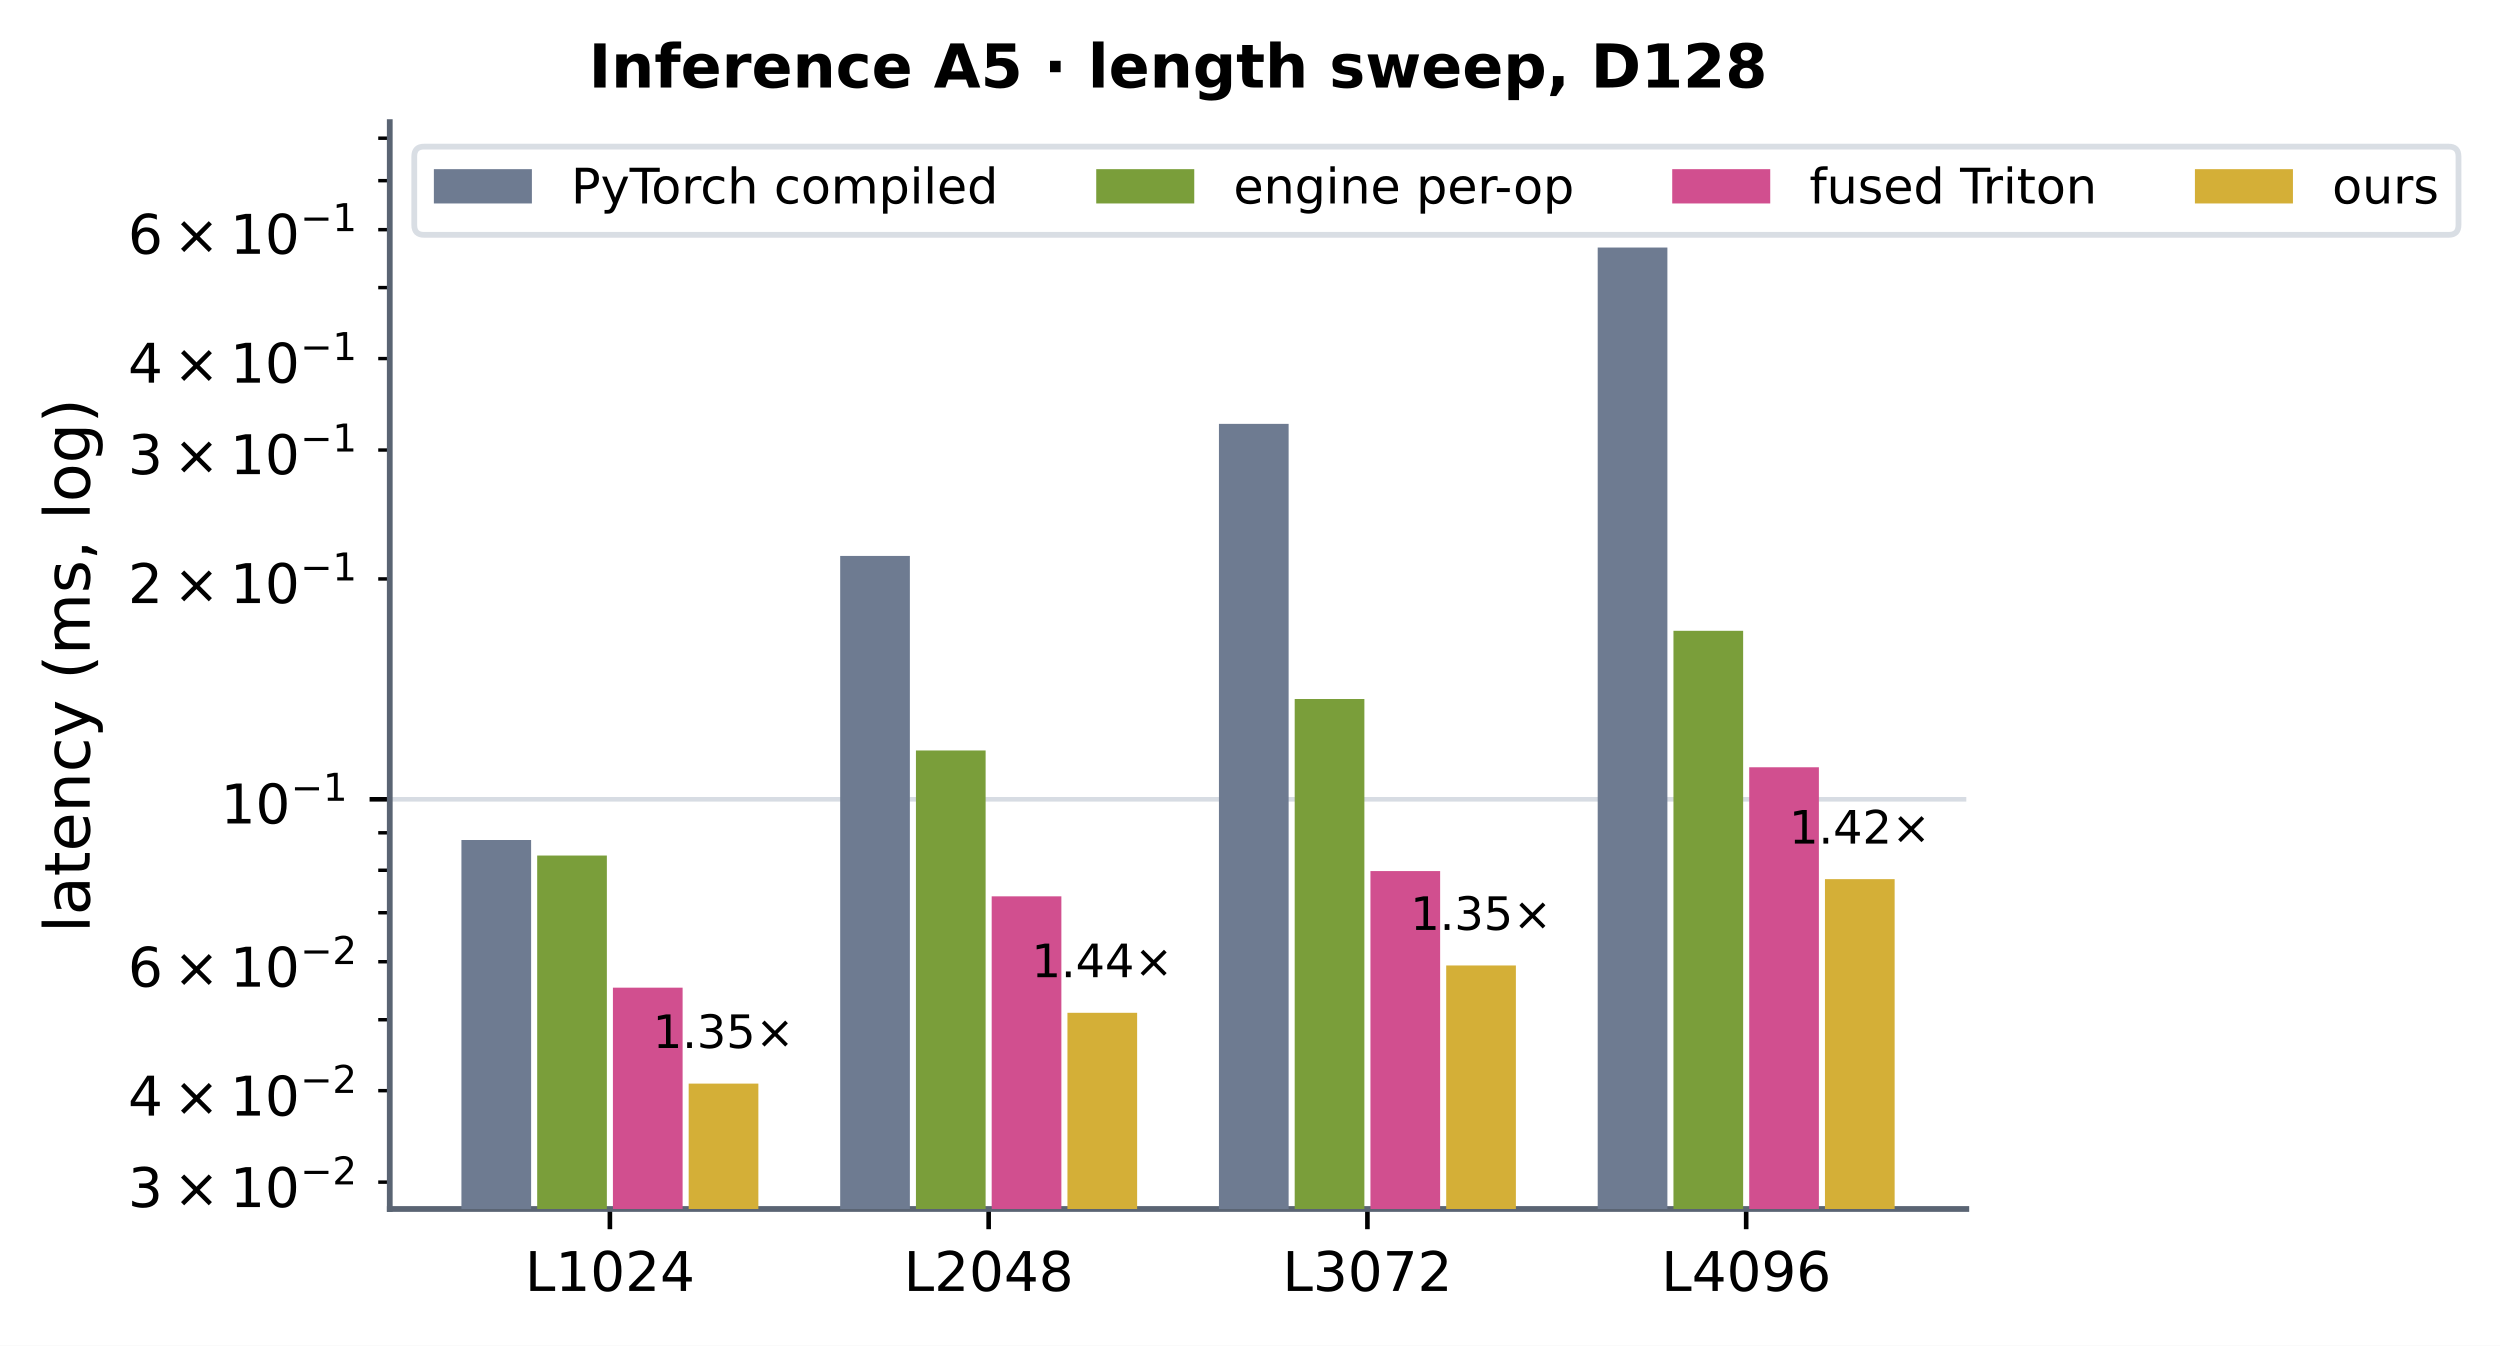
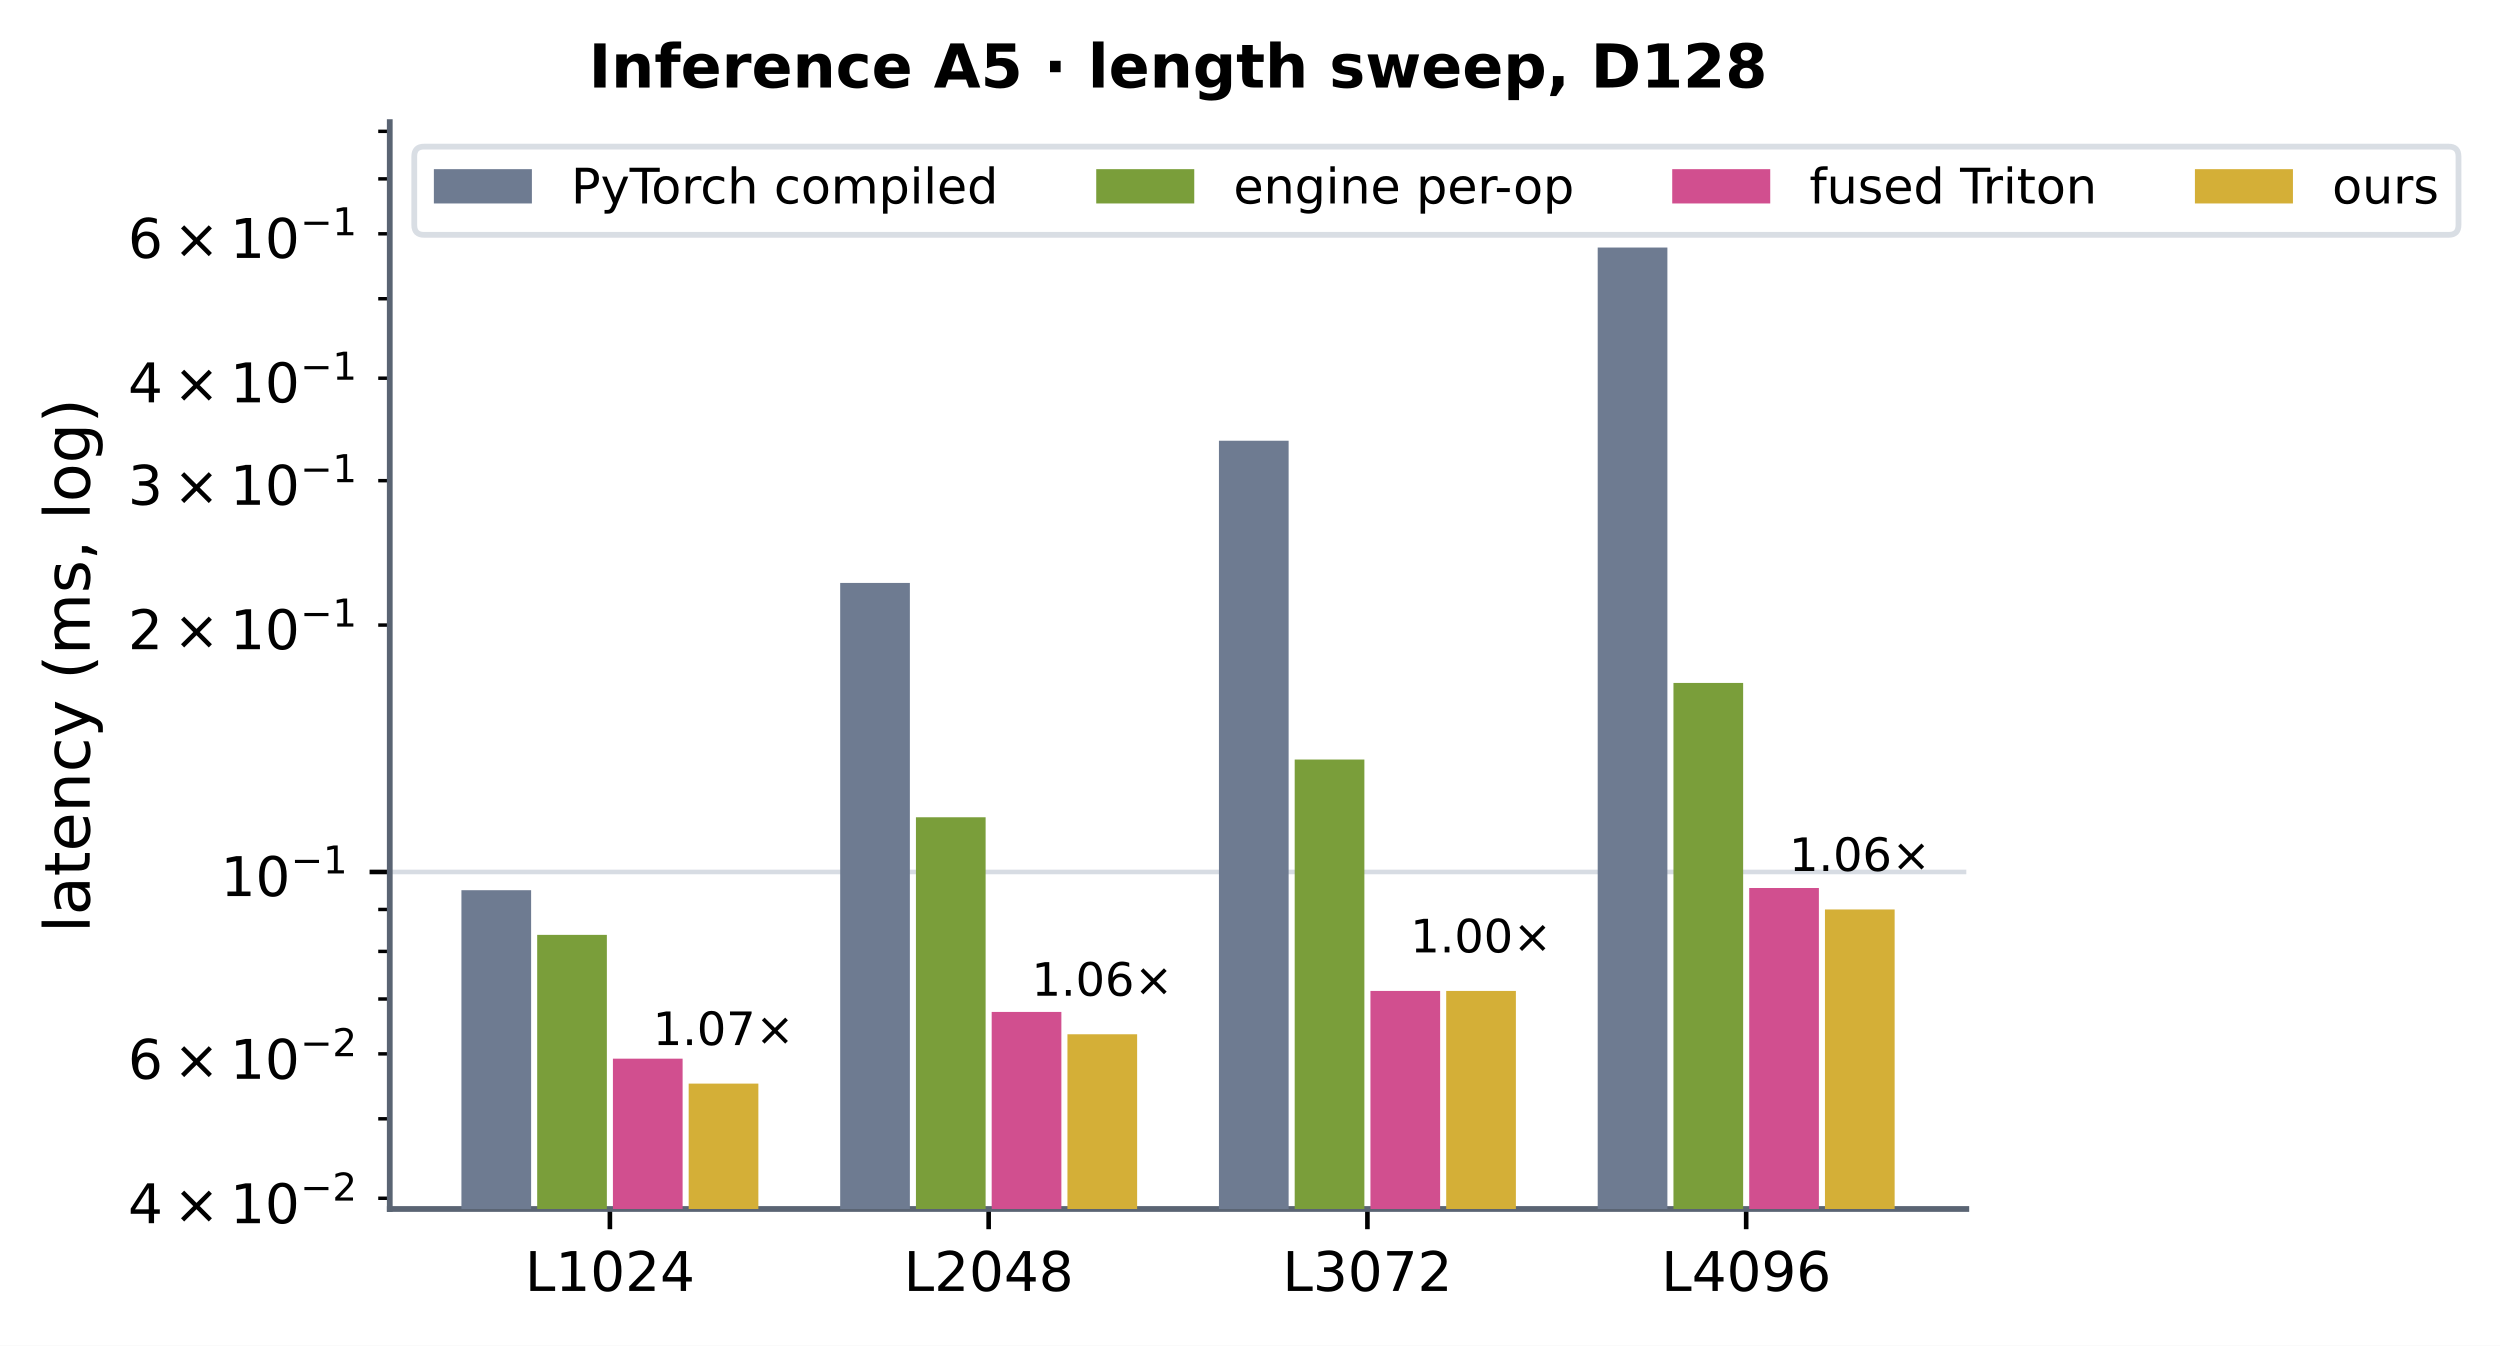
<svg xmlns="http://www.w3.org/2000/svg" xmlns:xlink="http://www.w3.org/1999/xlink" width="433.574pt" height="233.374pt" viewBox="0 0 433.574 233.374" version="1.1">
  <defs>
    <style type="text/css">*{stroke-linejoin: round; stroke-linecap: butt}</style>
  </defs>
  <g id="figure_1">
    <g id="patch_1">
      <path d="M 0 233.374  L 433.574 233.374  L 433.574 0  L 0 0  z " style="fill: #ffffff" />
    </g>
    <g id="axes_1">
      <g id="patch_2">
        <path d="M 67.596 209.674  L 341.016 209.674  L 341.016 21.178  L 67.596 21.178  z " style="fill: #ffffff" />
      </g>
      <g id="matplotlib.axis_1">
        <g id="xtick_1">
          <g id="line2d_1">
            <defs>
-               <path id="m8ce3b76867" d="M 0 0  L 0 3.5  " style="stroke: #000000; stroke-width: 0.8" />
+               <path id="mba4ddd380f" d="M 0 0  L 0 3.5  " style="stroke: #000000; stroke-width: 0.8" />
            </defs>
            <g>
-               <use xlink:href="#m8ce3b76867" x="105.774" y="209.674" style="stroke: #000000; stroke-width: 0.8" />
+               <use xlink:href="#mba4ddd380f" x="105.774" y="209.674" style="stroke: #000000; stroke-width: 0.8" />
            </g>
          </g>
          <g id="text_1">
            <text style="font-size: 9.5px; font-family: 'DejaVu Sans', 'Arial', 'Helvetica', sans-serif; text-anchor: middle" x="105.774" y="223.892" transform="rotate(-0 105.7738 223.8921)">L1024</text>
          </g>
        </g>
        <g id="xtick_2">
          <g id="line2d_2">
            <g>
-               <use xlink:href="#m8ce3b76867" x="171.462" y="209.674" style="stroke: #000000; stroke-width: 0.8" />
+               <use xlink:href="#mba4ddd380f" x="171.462" y="209.674" style="stroke: #000000; stroke-width: 0.8" />
            </g>
          </g>
          <g id="text_2">
            <text style="font-size: 9.5px; font-family: 'DejaVu Sans', 'Arial', 'Helvetica', sans-serif; text-anchor: middle" x="171.462" y="223.892" transform="rotate(-0 171.4618 223.8921)">L2048</text>
          </g>
        </g>
        <g id="xtick_3">
          <g id="line2d_3">
            <g>
-               <use xlink:href="#m8ce3b76867" x="237.15" y="209.674" style="stroke: #000000; stroke-width: 0.8" />
+               <use xlink:href="#mba4ddd380f" x="237.15" y="209.674" style="stroke: #000000; stroke-width: 0.8" />
            </g>
          </g>
          <g id="text_3">
            <text style="font-size: 9.5px; font-family: 'DejaVu Sans', 'Arial', 'Helvetica', sans-serif; text-anchor: middle" x="237.15" y="223.892" transform="rotate(-0 237.1499 223.8921)">L3072</text>
          </g>
        </g>
        <g id="xtick_4">
          <g id="line2d_4">
            <g>
-               <use xlink:href="#m8ce3b76867" x="302.838" y="209.674" style="stroke: #000000; stroke-width: 0.8" />
+               <use xlink:href="#mba4ddd380f" x="302.838" y="209.674" style="stroke: #000000; stroke-width: 0.8" />
            </g>
          </g>
          <g id="text_4">
            <text style="font-size: 9.5px; font-family: 'DejaVu Sans', 'Arial', 'Helvetica', sans-serif; text-anchor: middle" x="302.838" y="223.892" transform="rotate(-0 302.838 223.8921)">L4096</text>
          </g>
        </g>
      </g>
      <g id="matplotlib.axis_2">
        <g id="ytick_1">
          <g id="line2d_5">
-             <path d="M 67.596 138.627  L 341.016 138.627  " clip-path="url(#p21fe4347f9)" style="fill: none; stroke: #d7dce3; stroke-width: 0.8; stroke-linecap: square" />
+             <path d="M 67.596 151.221  L 341.016 151.221  " clip-path="url(#p8aa33de4eb)" style="fill: none; stroke: #d7dce3; stroke-width: 0.8; stroke-linecap: square" />
          </g>
          <g id="line2d_6">
            <defs>
-               <path id="md8e9882c4d" d="M 0 0  L -3.5 0  " style="stroke: #000000; stroke-width: 0.8" />
+               <path id="m85ea1cc5e8" d="M 0 0  L -3.5 0  " style="stroke: #000000; stroke-width: 0.8" />
            </defs>
            <g>
-               <use xlink:href="#md8e9882c4d" x="67.596" y="138.627" style="stroke: #000000; stroke-width: 0.8" />
+               <use xlink:href="#m85ea1cc5e8" x="67.596" y="151.221" style="stroke: #000000; stroke-width: 0.8" />
            </g>
          </g>
          <g id="text_5">
-             <g transform="translate(38.27086 143.0443)">
+             <g transform="translate(38.27086 155.6386)">
              <text>
                <tspan x="0" y="-0.231" style="font-size: 9.5px; font-family: 'DejaVu Sans'">1</tspan>
                <tspan x="6.044" y="-0.231" style="font-size: 9.5px; font-family: 'DejaVu Sans'">0</tspan>
                <tspan x="12.179" y="-4.155" style="font-size: 6.65px; font-family: 'DejaVu Sans'">−</tspan>
                <tspan x="17.751" y="-4.155" style="font-size: 6.65px; font-family: 'DejaVu Sans'">1</tspan>
              </text>
            </g>
          </g>
        </g>
        <g id="ytick_2">
          <g id="line2d_7">
            <defs>
-               <path id="maa57a92a1e" d="M 0 0  L -2 0  " style="stroke: #000000; stroke-width: 0.6" />
+               <path id="meee056a274" d="M 0 0  L -2 0  " style="stroke: #000000; stroke-width: 0.6" />
            </defs>
            <g>
-               <use xlink:href="#maa57a92a1e" x="67.596" y="205.015" style="stroke: #000000; stroke-width: 0.6" />
+               <use xlink:href="#meee056a274" x="67.596" y="207.82" style="stroke: #000000; stroke-width: 0.6" />
            </g>
          </g>
          <g id="text_6">
-             <g transform="translate(22.20086 209.4797)">
-               <text>
-                 <tspan x="0" y="-0.144" style="font-size: 9.5px; font-family: 'DejaVu Sans'">3</tspan>
-                 <tspan x="7.895" y="-0.144" style="font-size: 9.5px; font-family: 'DejaVu Sans'">×</tspan>
-                 <tspan x="17.706" y="-0.144" style="font-size: 9.5px; font-family: 'DejaVu Sans'">1</tspan>
-                 <tspan x="23.75" y="-0.144" style="font-size: 9.5px; font-family: 'DejaVu Sans'">0</tspan>
-                 <tspan x="29.885" y="-4.067" style="font-size: 6.65px; font-family: 'DejaVu Sans'">−</tspan>
-                 <tspan x="35.457" y="-4.067" style="font-size: 6.65px; font-family: 'DejaVu Sans'">2</tspan>
-               </text>
-             </g>
-           </g>
-         </g>
-         <g id="ytick_3">
-           <g id="line2d_8">
-             <g>
-               <use xlink:href="#maa57a92a1e" x="67.596" y="189.152" style="stroke: #000000; stroke-width: 0.6" />
-             </g>
-           </g>
-           <g id="text_7">
-             <g transform="translate(22.20086 193.6167)">
+             <g transform="translate(22.20086 212.2847)">
              <text>
                <tspan x="0" y="-0.144" style="font-size: 9.5px; font-family: 'DejaVu Sans'">4</tspan>
                <tspan x="7.895" y="-0.144" style="font-size: 9.5px; font-family: 'DejaVu Sans'">×</tspan>
                <tspan x="17.706" y="-0.144" style="font-size: 9.5px; font-family: 'DejaVu Sans'">1</tspan>
                <tspan x="23.75" y="-0.144" style="font-size: 9.5px; font-family: 'DejaVu Sans'">0</tspan>
                <tspan x="29.885" y="-4.067" style="font-size: 6.65px; font-family: 'DejaVu Sans'">−</tspan>
                <tspan x="35.457" y="-4.067" style="font-size: 6.65px; font-family: 'DejaVu Sans'">2</tspan>
              </text>
            </g>
          </g>
        </g>
+         <g id="ytick_3">
+           <g id="line2d_8">
+             <g>
+               <use xlink:href="#meee056a274" x="67.596" y="194.036" style="stroke: #000000; stroke-width: 0.6" />
+             </g>
+           </g>
+         </g>
        <g id="ytick_4">
          <g id="line2d_9">
            <g>
-               <use xlink:href="#maa57a92a1e" x="67.596" y="176.847" style="stroke: #000000; stroke-width: 0.6" />
-             </g>
-           </g>
-         </g>
-         <g id="ytick_5">
-           <g id="line2d_10">
-             <g>
-               <use xlink:href="#maa57a92a1e" x="67.596" y="166.794" style="stroke: #000000; stroke-width: 0.6" />
-             </g>
-           </g>
-           <g id="text_8">
-             <g transform="translate(22.20086 171.2591)">
+               <use xlink:href="#meee056a274" x="67.596" y="182.774" style="stroke: #000000; stroke-width: 0.6" />
+             </g>
+           </g>
+           <g id="text_7">
+             <g transform="translate(22.20086 187.2394)">
              <text>
                <tspan x="0" y="-0.144" style="font-size: 9.5px; font-family: 'DejaVu Sans'">6</tspan>
                <tspan x="7.895" y="-0.144" style="font-size: 9.5px; font-family: 'DejaVu Sans'">×</tspan>
                <tspan x="17.706" y="-0.144" style="font-size: 9.5px; font-family: 'DejaVu Sans'">1</tspan>
                <tspan x="23.75" y="-0.144" style="font-size: 9.5px; font-family: 'DejaVu Sans'">0</tspan>
                <tspan x="29.885" y="-4.067" style="font-size: 6.65px; font-family: 'DejaVu Sans'">−</tspan>
                <tspan x="35.457" y="-4.067" style="font-size: 6.65px; font-family: 'DejaVu Sans'">2</tspan>
              </text>
            </g>
          </g>
        </g>
+         <g id="ytick_5">
+           <g id="line2d_10">
+             <g>
+               <use xlink:href="#meee056a274" x="67.596" y="173.253" style="stroke: #000000; stroke-width: 0.6" />
+             </g>
+           </g>
+         </g>
        <g id="ytick_6">
          <g id="line2d_11">
            <g>
-               <use xlink:href="#maa57a92a1e" x="67.596" y="158.294" style="stroke: #000000; stroke-width: 0.6" />
+               <use xlink:href="#meee056a274" x="67.596" y="165.005" style="stroke: #000000; stroke-width: 0.6" />
            </g>
          </g>
        </g>
        <g id="ytick_7">
          <g id="line2d_12">
            <g>
-               <use xlink:href="#maa57a92a1e" x="67.596" y="150.931" style="stroke: #000000; stroke-width: 0.6" />
+               <use xlink:href="#meee056a274" x="67.596" y="157.729" style="stroke: #000000; stroke-width: 0.6" />
            </g>
          </g>
        </g>
        <g id="ytick_8">
          <g id="line2d_13">
            <g>
-               <use xlink:href="#maa57a92a1e" x="67.596" y="144.436" style="stroke: #000000; stroke-width: 0.6" />
-             </g>
-           </g>
-         </g>
-         <g id="ytick_9">
-           <g id="line2d_14">
-             <g>
-               <use xlink:href="#maa57a92a1e" x="67.596" y="100.406" style="stroke: #000000; stroke-width: 0.6" />
-             </g>
-           </g>
-           <g id="text_9">
-             <g transform="translate(22.20086 104.8237)">
+               <use xlink:href="#meee056a274" x="67.596" y="108.406" style="stroke: #000000; stroke-width: 0.6" />
+             </g>
+           </g>
+           <g id="text_8">
+             <g transform="translate(22.20086 112.8235)">
              <text>
                <tspan x="0" y="-0.231" style="font-size: 9.5px; font-family: 'DejaVu Sans'">2</tspan>
                <tspan x="7.895" y="-0.231" style="font-size: 9.5px; font-family: 'DejaVu Sans'">×</tspan>
                <tspan x="17.706" y="-0.231" style="font-size: 9.5px; font-family: 'DejaVu Sans'">1</tspan>
                <tspan x="23.75" y="-0.231" style="font-size: 9.5px; font-family: 'DejaVu Sans'">0</tspan>
                <tspan x="29.885" y="-4.155" style="font-size: 6.65px; font-family: 'DejaVu Sans'">−</tspan>
                <tspan x="35.457" y="-4.155" style="font-size: 6.65px; font-family: 'DejaVu Sans'">1</tspan>
              </text>
            </g>
          </g>
        </g>
-         <g id="ytick_10">
-           <g id="line2d_15">
-             <g>
-               <use xlink:href="#maa57a92a1e" x="67.596" y="78.049" style="stroke: #000000; stroke-width: 0.6" />
-             </g>
-           </g>
-           <g id="text_10">
-             <g transform="translate(22.20086 82.46612)">
+         <g id="ytick_9">
+           <g id="line2d_14">
+             <g>
+               <use xlink:href="#meee056a274" x="67.596" y="83.361" style="stroke: #000000; stroke-width: 0.6" />
+             </g>
+           </g>
+           <g id="text_9">
+             <g transform="translate(22.20086 87.77824)">
              <text>
                <tspan x="0" y="-0.231" style="font-size: 9.5px; font-family: 'DejaVu Sans'">3</tspan>
                <tspan x="7.895" y="-0.231" style="font-size: 9.5px; font-family: 'DejaVu Sans'">×</tspan>
                <tspan x="17.706" y="-0.231" style="font-size: 9.5px; font-family: 'DejaVu Sans'">1</tspan>
                <tspan x="23.75" y="-0.231" style="font-size: 9.5px; font-family: 'DejaVu Sans'">0</tspan>
                <tspan x="29.885" y="-4.155" style="font-size: 6.65px; font-family: 'DejaVu Sans'">−</tspan>
                <tspan x="35.457" y="-4.155" style="font-size: 6.65px; font-family: 'DejaVu Sans'">1</tspan>
              </text>
            </g>
          </g>
        </g>
-         <g id="ytick_11">
-           <g id="line2d_16">
-             <g>
-               <use xlink:href="#maa57a92a1e" x="67.596" y="62.186" style="stroke: #000000; stroke-width: 0.6" />
-             </g>
-           </g>
-           <g id="text_11">
-             <g transform="translate(22.20086 66.60314)">
+         <g id="ytick_10">
+           <g id="line2d_15">
+             <g>
+               <use xlink:href="#meee056a274" x="67.596" y="65.591" style="stroke: #000000; stroke-width: 0.6" />
+             </g>
+           </g>
+           <g id="text_10">
+             <g transform="translate(22.20086 70.00836)">
              <text>
                <tspan x="0" y="-0.231" style="font-size: 9.5px; font-family: 'DejaVu Sans'">4</tspan>
                <tspan x="7.895" y="-0.231" style="font-size: 9.5px; font-family: 'DejaVu Sans'">×</tspan>
                <tspan x="17.706" y="-0.231" style="font-size: 9.5px; font-family: 'DejaVu Sans'">1</tspan>
                <tspan x="23.75" y="-0.231" style="font-size: 9.5px; font-family: 'DejaVu Sans'">0</tspan>
                <tspan x="29.885" y="-4.155" style="font-size: 6.65px; font-family: 'DejaVu Sans'">−</tspan>
                <tspan x="35.457" y="-4.155" style="font-size: 6.65px; font-family: 'DejaVu Sans'">1</tspan>
              </text>
            </g>
          </g>
        </g>
+         <g id="ytick_11">
+           <g id="line2d_16">
+             <g>
+               <use xlink:href="#meee056a274" x="67.596" y="51.807" style="stroke: #000000; stroke-width: 0.6" />
+             </g>
+           </g>
+         </g>
        <g id="ytick_12">
          <g id="line2d_17">
            <g>
-               <use xlink:href="#maa57a92a1e" x="67.596" y="49.881" style="stroke: #000000; stroke-width: 0.6" />
-             </g>
-           </g>
-         </g>
-         <g id="ytick_13">
-           <g id="line2d_18">
-             <g>
-               <use xlink:href="#maa57a92a1e" x="67.596" y="39.828" style="stroke: #000000; stroke-width: 0.6" />
-             </g>
-           </g>
-           <g id="text_12">
-             <g transform="translate(22.20086 44.24552)">
+               <use xlink:href="#meee056a274" x="67.596" y="40.546" style="stroke: #000000; stroke-width: 0.6" />
+             </g>
+           </g>
+           <g id="text_11">
+             <g transform="translate(22.20086 44.96311)">
              <text>
                <tspan x="0" y="-0.231" style="font-size: 9.5px; font-family: 'DejaVu Sans'">6</tspan>
                <tspan x="7.895" y="-0.231" style="font-size: 9.5px; font-family: 'DejaVu Sans'">×</tspan>
                <tspan x="17.706" y="-0.231" style="font-size: 9.5px; font-family: 'DejaVu Sans'">1</tspan>
                <tspan x="23.75" y="-0.231" style="font-size: 9.5px; font-family: 'DejaVu Sans'">0</tspan>
                <tspan x="29.885" y="-4.155" style="font-size: 6.65px; font-family: 'DejaVu Sans'">−</tspan>
                <tspan x="35.457" y="-4.155" style="font-size: 6.65px; font-family: 'DejaVu Sans'">1</tspan>
              </text>
            </g>
          </g>
        </g>
+         <g id="ytick_13">
+           <g id="line2d_18">
+             <g>
+               <use xlink:href="#meee056a274" x="67.596" y="31.024" style="stroke: #000000; stroke-width: 0.6" />
+             </g>
+           </g>
+         </g>
        <g id="ytick_14">
          <g id="line2d_19">
            <g>
-               <use xlink:href="#maa57a92a1e" x="67.596" y="31.328" style="stroke: #000000; stroke-width: 0.6" />
-             </g>
-           </g>
-         </g>
-         <g id="ytick_15">
-           <g id="line2d_20">
-             <g>
-               <use xlink:href="#maa57a92a1e" x="67.596" y="23.965" style="stroke: #000000; stroke-width: 0.6" />
-             </g>
-           </g>
-         </g>
-         <g id="text_13">
+               <use xlink:href="#meee056a274" x="67.596" y="22.776" style="stroke: #000000; stroke-width: 0.6" />
+             </g>
+           </g>
+         </g>
+         <g id="text_12">
          <text style="font-size: 11px; font-family: 'DejaVu Sans', 'Arial', 'Helvetica', sans-serif; text-anchor: middle" x="15.558" y="115.426" transform="rotate(-90 15.55828 115.4264)">latency (ms, log)</text>
        </g>
      </g>
      <g id="patch_3">
        <path d="M 67.596 209.674  L 67.596 21.178  " style="fill: none; stroke: #5a6473; stroke-linejoin: miter; stroke-linecap: square" />
      </g>
      <g id="patch_4">
        <path d="M 67.596 209.674  L 341.016 209.674  " style="fill: none; stroke: #5a6473; stroke-linejoin: miter; stroke-linecap: square" />
      </g>
      <g id="patch_5">
-         <path d="M 80.024 126977.758  L 92.111 126977.758  L 92.111 145.676  L 80.024 145.676  z " clip-path="url(#p21fe4347f9)" style="fill: #6e7b91" />
+         <path d="M 80.024 142237.79  L 92.111 142237.79  L 92.111 154.389  L 80.024 154.389  z " clip-path="url(#p8aa33de4eb)" style="fill: #6e7b91" />
      </g>
      <g id="patch_6">
-         <path d="M 145.712 126977.758  L 157.799 126977.758  L 157.799 96.418  L 145.712 96.418  z " clip-path="url(#p21fe4347f9)" style="fill: #6e7b91" />
+         <path d="M 145.712 142237.79  L 157.799 142237.79  L 157.799 101.103  L 145.712 101.103  z " clip-path="url(#p8aa33de4eb)" style="fill: #6e7b91" />
      </g>
      <g id="patch_7">
-         <path d="M 211.4 126977.758  L 223.487 126977.758  L 223.487 73.516  L 211.4 73.516  z " clip-path="url(#p21fe4347f9)" style="fill: #6e7b91" />
+         <path d="M 211.4 142237.79  L 223.487 142237.79  L 223.487 76.434  L 211.4 76.434  z " clip-path="url(#p8aa33de4eb)" style="fill: #6e7b91" />
      </g>
      <g id="patch_8">
-         <path d="M 277.088 126977.758  L 289.175 126977.758  L 289.175 42.928  L 277.088 42.928  z " clip-path="url(#p21fe4347f9)" style="fill: #6e7b91" />
+         <path d="M 277.088 142237.79  L 289.175 142237.79  L 289.175 42.928  L 277.088 42.928  z " clip-path="url(#p8aa33de4eb)" style="fill: #6e7b91" />
      </g>
      <g id="patch_9">
-         <path d="M 93.162 126977.758  L 105.248 126977.758  L 105.248 148.372  L 93.162 148.372  z " clip-path="url(#p21fe4347f9)" style="fill: #7a9e3a" />
+         <path d="M 93.162 142237.79  L 105.248 142237.79  L 105.248 162.138  L 93.162 162.138  z " clip-path="url(#p8aa33de4eb)" style="fill: #7a9e3a" />
      </g>
      <g id="patch_10">
-         <path d="M 158.85 126977.758  L 170.936 126977.758  L 170.936 130.158  L 158.85 130.158  z " clip-path="url(#p21fe4347f9)" style="fill: #7a9e3a" />
+         <path d="M 158.85 142237.79  L 170.936 142237.79  L 170.936 141.735  L 158.85 141.735  z " clip-path="url(#p8aa33de4eb)" style="fill: #7a9e3a" />
      </g>
      <g id="patch_11">
-         <path d="M 224.538 126977.758  L 236.624 126977.758  L 236.624 121.228  L 224.538 121.228  z " clip-path="url(#p21fe4347f9)" style="fill: #7a9e3a" />
+         <path d="M 224.538 142237.79  L 236.624 142237.79  L 236.624 131.73  L 224.538 131.73  z " clip-path="url(#p8aa33de4eb)" style="fill: #7a9e3a" />
      </g>
      <g id="patch_12">
-         <path d="M 290.226 126977.758  L 302.312 126977.758  L 302.312 109.4  L 290.226 109.4  z " clip-path="url(#p21fe4347f9)" style="fill: #7a9e3a" />
+         <path d="M 290.226 142237.79  L 302.312 142237.79  L 302.312 118.445  L 290.226 118.445  z " clip-path="url(#p8aa33de4eb)" style="fill: #7a9e3a" />
      </g>
      <g id="patch_13">
-         <path d="M 106.299 126977.758  L 118.386 126977.758  L 118.386 171.292  L 106.299 171.292  z " clip-path="url(#p21fe4347f9)" style="fill: #d14f8f" />
+         <path d="M 106.299 142237.79  L 118.386 142237.79  L 118.386 183.604  L 106.299 183.604  z " clip-path="url(#p8aa33de4eb)" style="fill: #d14f8f" />
      </g>
      <g id="patch_14">
-         <path d="M 171.987 126977.758  L 184.074 126977.758  L 184.074 155.454  L 171.987 155.454  z " clip-path="url(#p21fe4347f9)" style="fill: #d14f8f" />
+         <path d="M 171.987 142237.79  L 184.074 142237.79  L 184.074 175.499  L 171.987 175.499  z " clip-path="url(#p8aa33de4eb)" style="fill: #d14f8f" />
      </g>
      <g id="patch_15">
-         <path d="M 237.675 126977.758  L 249.762 126977.758  L 249.762 151.069  L 237.675 151.069  z " clip-path="url(#p21fe4347f9)" style="fill: #d14f8f" />
+         <path d="M 237.675 142237.79  L 249.762 142237.79  L 249.762 171.857  L 237.675 171.857  z " clip-path="url(#p8aa33de4eb)" style="fill: #d14f8f" />
      </g>
      <g id="patch_16">
-         <path d="M 303.363 126977.758  L 315.45 126977.758  L 315.45 133.071  L 303.363 133.071  z " clip-path="url(#p21fe4347f9)" style="fill: #d14f8f" />
+         <path d="M 303.363 142237.79  L 315.45 142237.79  L 315.45 154.001  L 303.363 154.001  z " clip-path="url(#p8aa33de4eb)" style="fill: #d14f8f" />
      </g>
      <g id="patch_17">
-         <path d="M 119.437 126977.758  L 131.523 126977.758  L 131.523 187.925  L 119.437 187.925  z " clip-path="url(#p21fe4347f9)" style="fill: #d4af37" />
+         <path d="M 119.437 142237.79  L 131.523 142237.79  L 131.523 187.925  L 119.437 187.925  z " clip-path="url(#p8aa33de4eb)" style="fill: #d4af37" />
      </g>
      <g id="patch_18">
-         <path d="M 185.125 126977.758  L 197.212 126977.758  L 197.212 175.648  L 185.125 175.648  z " clip-path="url(#p21fe4347f9)" style="fill: #d4af37" />
+         <path d="M 185.125 142237.79  L 197.212 142237.79  L 197.212 179.37  L 185.125 179.37  z " clip-path="url(#p8aa33de4eb)" style="fill: #d4af37" />
      </g>
      <g id="patch_19">
-         <path d="M 250.813 126977.758  L 262.9 126977.758  L 262.9 167.441  L 250.813 167.441  z " clip-path="url(#p21fe4347f9)" style="fill: #d4af37" />
+         <path d="M 250.813 142237.79  L 262.9 142237.79  L 262.9 171.857  L 250.813 171.857  z " clip-path="url(#p8aa33de4eb)" style="fill: #d4af37" />
      </g>
      <g id="patch_20">
-         <path d="M 316.501 126977.758  L 328.588 126977.758  L 328.588 152.469  L 316.501 152.469  z " clip-path="url(#p21fe4347f9)" style="fill: #d4af37" />
+         <path d="M 316.501 142237.79  L 328.588 142237.79  L 328.588 157.729  L 316.501 157.729  z " clip-path="url(#p8aa33de4eb)" style="fill: #d4af37" />
+       </g>
+       <g id="text_13">
+         <text style="font-weight: 700; font-size: 10.5px; font-family: 'DejaVu Sans', 'Arial', 'Helvetica', sans-serif; text-anchor: middle" x="204.306" y="15.178" transform="rotate(-0 204.3059 15.17836)">Inference A5 · length sweep, D128</text>
      </g>
      <g id="text_14">
-         <text style="font-weight: 700; font-size: 10.5px; font-family: 'DejaVu Sans', 'Arial', 'Helvetica', sans-serif; text-anchor: middle" x="204.306" y="15.178" transform="rotate(-0 204.3059 15.17836)">Inference A5 · length sweep, D128</text>
+         <text style="font-size: 8px; font-family: 'DejaVu Sans', 'Arial', 'Helvetica', sans-serif; text-anchor: middle" x="125.48" y="181.249" transform="rotate(-0 125.4802 181.2491)">1.07×</text>
      </g>
      <g id="text_15">
-         <text style="font-size: 8px; font-family: 'DejaVu Sans', 'Arial', 'Helvetica', sans-serif; text-anchor: middle" x="125.48" y="181.759" transform="rotate(-0 125.4802 181.7593)">1.35×</text>
+         <text style="font-size: 8px; font-family: 'DejaVu Sans', 'Arial', 'Helvetica', sans-serif; text-anchor: middle" x="191.168" y="172.694" transform="rotate(-0 191.1682 172.694)">1.06×</text>
      </g>
      <g id="text_16">
-         <text style="font-size: 8px; font-family: 'DejaVu Sans', 'Arial', 'Helvetica', sans-serif; text-anchor: middle" x="191.168" y="169.482" transform="rotate(-0 191.1682 169.4819)">1.44×</text>
+         <text style="font-size: 8px; font-family: 'DejaVu Sans', 'Arial', 'Helvetica', sans-serif; text-anchor: middle" x="256.856" y="165.181" transform="rotate(-0 256.8563 165.181)">1.00×</text>
      </g>
      <g id="text_17">
-         <text style="font-size: 8px; font-family: 'DejaVu Sans', 'Arial', 'Helvetica', sans-serif; text-anchor: middle" x="256.856" y="161.276" transform="rotate(-0 256.8563 161.2756)">1.35×</text>
-       </g>
-       <g id="text_18">
-         <text style="font-size: 8px; font-family: 'DejaVu Sans', 'Arial', 'Helvetica', sans-serif; text-anchor: middle" x="322.544" y="146.303" transform="rotate(-0 322.5444 146.3032)">1.42×</text>
+         <text style="font-size: 8px; font-family: 'DejaVu Sans', 'Arial', 'Helvetica', sans-serif; text-anchor: middle" x="322.544" y="151.053" transform="rotate(-0 322.5444 151.0535)">1.06×</text>
      </g>
      <g id="legend_1">
        <g id="patch_21">
          <path d="M 73.546 40.729  L 424.674 40.729  Q 426.374 40.729 426.374 39.029  L 426.374 27.128  Q 426.374 25.428 424.674 25.428  L 73.546 25.428  Q 71.846 25.428 71.846 27.128  L 71.846 39.029  Q 71.846 40.729 73.546 40.729  z " style="fill: #ffffff; opacity: 0.95; stroke: #d7dce3; stroke-linejoin: miter" />
        </g>
        <g id="patch_22">
          <path d="M 75.246 35.287  L 92.246 35.287  L 92.246 29.337  L 75.246 29.337  z " style="fill: #6e7b91" />
        </g>
-         <g id="text_19">
+         <g id="text_18">
          <text style="font-size: 8.5px; font-family: 'DejaVu Sans', 'Arial', 'Helvetica', sans-serif; text-anchor: start" x="99.046" y="35.287" transform="rotate(-0 99.04586 35.28703)">PyTorch compiled</text>
        </g>
        <g id="patch_23">
          <path d="M 190.119 35.287  L 207.119 35.287  L 207.119 29.337  L 190.119 29.337  z " style="fill: #7a9e3a" />
        </g>
-         <g id="text_20">
+         <g id="text_19">
          <text style="font-size: 8.5px; font-family: 'DejaVu Sans', 'Arial', 'Helvetica', sans-serif; text-anchor: start" x="213.919" y="35.287" transform="rotate(-0 213.9194 35.28703)">engine per-op</text>
        </g>
        <g id="patch_24">
          <path d="M 290.012 35.287  L 307.012 35.287  L 307.012 29.337  L 290.012 29.337  z " style="fill: #d14f8f" />
        </g>
-         <g id="text_21">
+         <g id="text_20">
          <text style="font-size: 8.5px; font-family: 'DejaVu Sans', 'Arial', 'Helvetica', sans-serif; text-anchor: start" x="313.812" y="35.287" transform="rotate(-0 313.8116 35.28703)">fused Triton</text>
        </g>
        <g id="patch_25">
          <path d="M 380.664 35.287  L 397.664 35.287  L 397.664 29.337  L 380.664 29.337  z " style="fill: #d4af37" />
        </g>
-         <g id="text_22">
+         <g id="text_21">
          <text style="font-size: 8.5px; font-family: 'DejaVu Sans', 'Arial', 'Helvetica', sans-serif; text-anchor: start" x="404.464" y="35.287" transform="rotate(-0 404.4641 35.28703)">ours</text>
        </g>
      </g>
    </g>
  </g>
  <defs>
-     <clipPath id="p21fe4347f9">
+     <clipPath id="p8aa33de4eb">
      <rect x="67.596" y="21.178" width="273.42" height="188.496" />
    </clipPath>
  </defs>
</svg>
